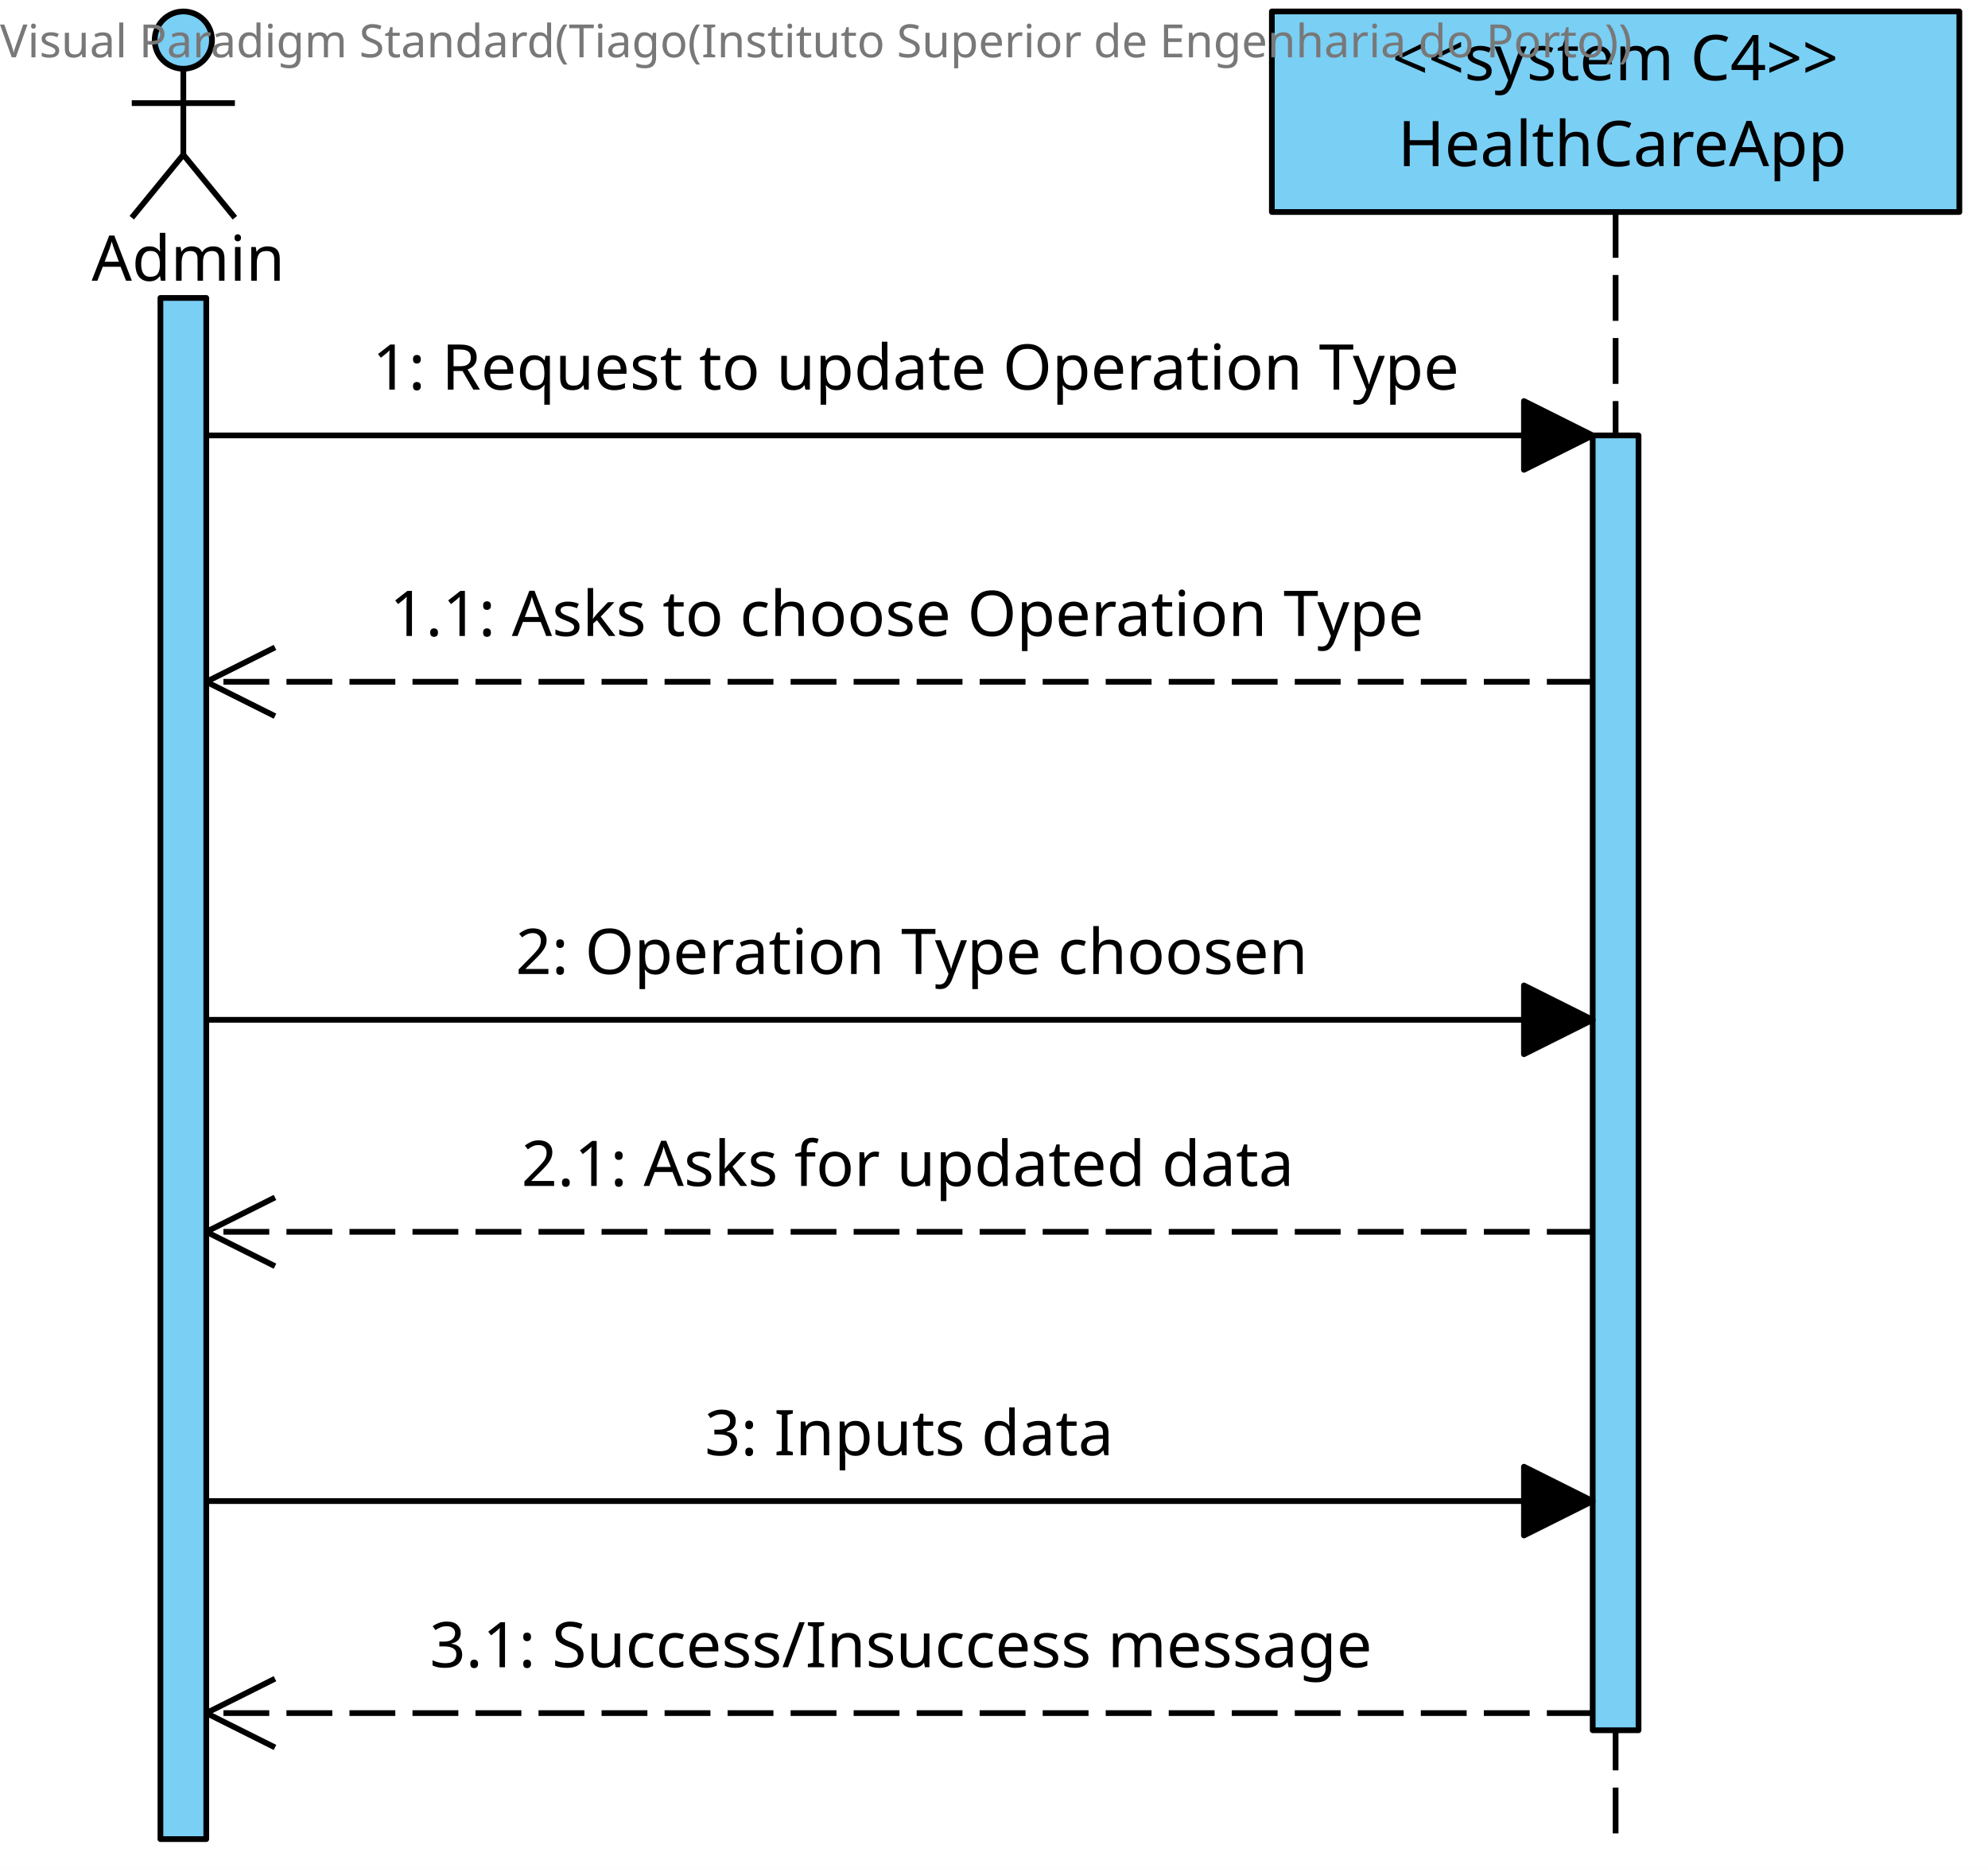
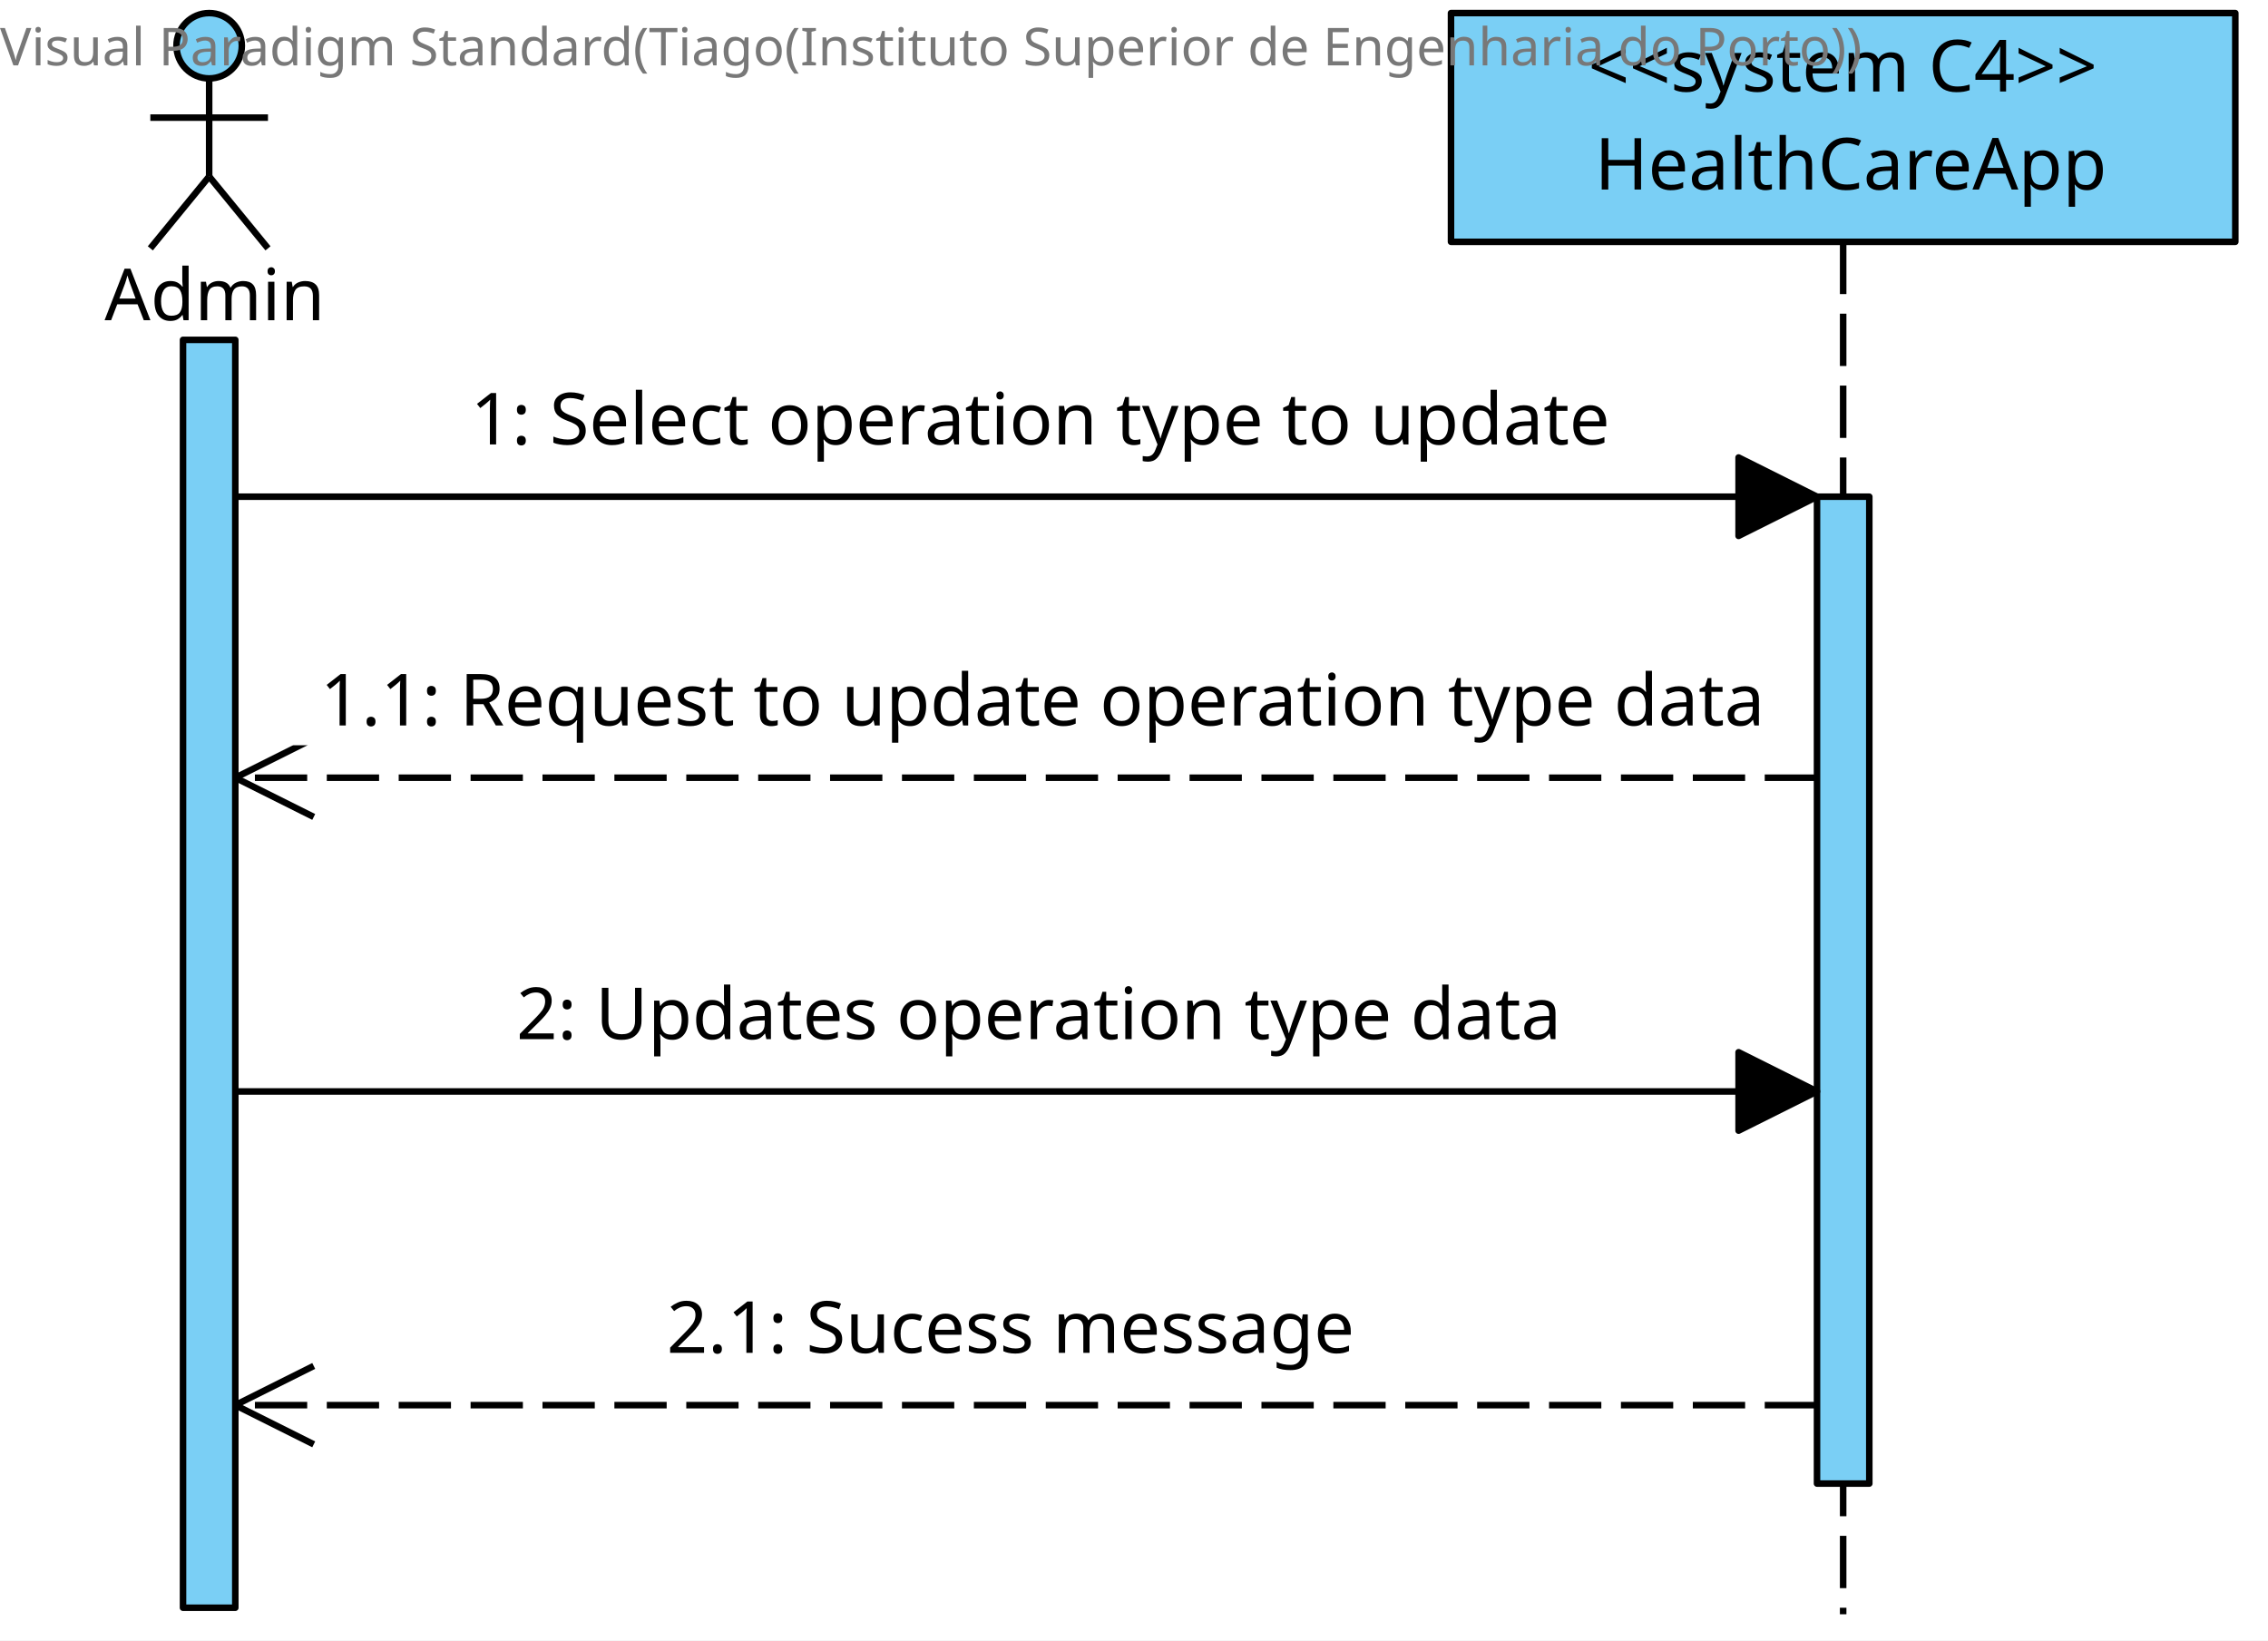
- <svg xmlns="http://www.w3.org/2000/svg" fill-opacity="0" color-rendering="auto" color-interpolation="auto" text-rendering="auto" stroke="rgb(0,0,0)" stroke-linecap="square" width="347" stroke-miterlimit="10" shape-rendering="auto" stroke-opacity="0" fill="rgb(0,0,0)" stroke-dasharray="none" font-weight="normal" stroke-width="1" height="326" font-family="'Dialog'" font-style="normal" stroke-linejoin="miter" font-size="12px" stroke-dashoffset="0" image-rendering="auto">
+ <svg xmlns="http://www.w3.org/2000/svg" fill-opacity="0" color-rendering="auto" color-interpolation="auto" text-rendering="auto" stroke="rgb(0,0,0)" stroke-linecap="square" width="347" stroke-miterlimit="10" shape-rendering="auto" stroke-opacity="0" fill="rgb(0,0,0)" stroke-dasharray="none" font-weight="normal" stroke-width="1" height="251" font-family="'Dialog'" font-style="normal" stroke-linejoin="miter" font-size="12px" stroke-dashoffset="0" image-rendering="auto">
  <defs id="genericDefs" />
  <g>
    <defs id="defs1">
      <clipPath clipPathUnits="userSpaceOnUse" id="clipPath1">
-         <path d="M-7 -7 L71 -7 L71 331 L-7 331 L-7 -7 Z" />
+         <path d="M-7 -7 L71 -7 L71 256 L-7 256 L-7 -7 Z" />
      </clipPath>
      <clipPath clipPathUnits="userSpaceOnUse" id="clipPath2">
-         <path d="M-7 -7 L132 -7 L132 331 L-7 331 L-7 -7 Z" />
+         <path d="M-7 -7 L132 -7 L132 256 L-7 256 L-7 -7 Z" />
      </clipPath>
      <clipPath clipPathUnits="userSpaceOnUse" id="clipPath3">
-         <path d="M-7 -7 L19 -7 L19 237 L-7 237 L-7 -7 Z" />
+         <path d="M-7 -7 L19 -7 L19 162 L-7 162 L-7 -7 Z" />
      </clipPath>
      <clipPath clipPathUnits="userSpaceOnUse" id="clipPath4">
        <path d="M-52 -15 L104 -15 L104 30 L-52 30 L-52 -15 Z" />
      </clipPath>
      <clipPath clipPathUnits="userSpaceOnUse" id="clipPath5">
        <path d="M-121 -30 L242 -30 L242 60 L-121 60 L-121 -30 Z" />
      </clipPath>
      <clipPath clipPathUnits="userSpaceOnUse" id="clipPath6">
        <path d="M0 0 L346 0 L346 104 L0 104 L0 0 Z" />
      </clipPath>
      <clipPath clipPathUnits="userSpaceOnUse" id="clipPath7">
-         <path d="M72 11 L72 26 L20 26 L20 11 ZM272 30 L272 45 L70 45 L70 30 ZM267 73 L267 88 L72 88 L72 73 ZM0 0 L0 104 L346 104 L346 6 L236 6 L236 0 Z" />
+         <path d="M72 11 L72 26 L20 26 L20 11 ZM261 30 L261 45 L76 45 L76 30 ZM282 73 L282 88 L53 88 L53 73 ZM0 0 L0 104 L346 104 L346 6 L236 6 L236 0 Z" />
      </clipPath>
      <clipPath clipPathUnits="userSpaceOnUse" id="clipPath8">
-         <path d="M267 30 L267 45 L72 45 L72 30 ZM0 0 L0 104 L94 104 L94 89 L247 89 L247 104 L346 104 L346 0 L272 0 L272 2 L70 2 L70 0 Z" />
+         <path d="M282 30 L282 45 L53 45 L53 30 ZM255 78 L255 93 L84 93 L84 78 ZM0 0 L0 104 L346 104 L346 0 L261 0 L261 2 L76 2 L76 0 Z" />
      </clipPath>
      <clipPath clipPathUnits="userSpaceOnUse" id="clipPath9">
-         <path d="M247 30 L247 45 L94 45 L94 30 ZM245 67 L245 82 L96 82 L96 67 ZM0 0 L0 104 L346 104 L346 0 Z" />
+         <path d="M255 30 L255 45 L84 45 L84 30 ZM233 78 L233 93 L107 93 L107 78 ZM0 0 L0 104 L346 104 L346 0 Z" />
      </clipPath>
      <clipPath clipPathUnits="userSpaceOnUse" id="clipPath10">
-         <path d="M245 30 L245 45 L96 45 L96 30 ZM214 77 L214 92 L127 92 L127 77 ZM0 0 L0 104 L346 104 L346 0 L247 0 L247 8 L94 8 L94 0 Z" />
+         <path d="M233 30 L233 45 L107 45 L107 30 ZM0 0 L0 104 L346 104 L346 0 Z" />
      </clipPath>
      <clipPath clipPathUnits="userSpaceOnUse" id="clipPath11">
-         <path d="M214 30 L214 45 L127 45 L127 30 ZM262 67 L262 82 L79 82 L79 67 ZM0 0 L0 104 L346 104 L346 0 Z" />
+         <path d="M-126 -15 L252 -15 L252 30 L-126 30 L-126 -15 Z" />
      </clipPath>
      <clipPath clipPathUnits="userSpaceOnUse" id="clipPath12">
-         <path d="M262 30 L262 45 L79 45 L79 30 ZM0 0 L0 104 L346 104 L346 0 L214 0 L214 8 L127 8 L127 0 Z" />
+         <path d="M-171 -15 L342 -15 L342 30 L-171 30 L-171 -15 Z" />
      </clipPath>
      <clipPath clipPathUnits="userSpaceOnUse" id="clipPath13">
-         <path d="M-183 -15 L366 -15 L366 30 L-183 30 L-183 -15 Z" />
+         <path d="M-229 -15 L458 -15 L458 30 L-229 30 L-229 -15 Z" />
      </clipPath>
      <clipPath clipPathUnits="userSpaceOnUse" id="clipPath14">
-         <path d="M-87 -15 L174 -15 L174 30 L-87 30 L-87 -15 Z" />
-       </clipPath>
-       <clipPath clipPathUnits="userSpaceOnUse" id="clipPath15">
-         <path d="M-149 -15 L298 -15 L298 30 L-149 30 L-149 -15 Z" />
-       </clipPath>
-       <clipPath clipPathUnits="userSpaceOnUse" id="clipPath16">
-         <path d="M-153 -15 L306 -15 L306 30 L-153 30 L-153 -15 Z" />
-       </clipPath>
-       <clipPath clipPathUnits="userSpaceOnUse" id="clipPath17">
-         <path d="M-195 -15 L390 -15 L390 30 L-195 30 L-195 -15 Z" />
-       </clipPath>
-       <clipPath clipPathUnits="userSpaceOnUse" id="clipPath18">
-         <path d="M-202 -15 L404 -15 L404 30 L-202 30 L-202 -15 Z" />
+         <path d="M-185 -15 L370 -15 L370 30 L-185 30 L-185 -15 Z" />
      </clipPath>
    </defs>
    <g fill="white" text-rendering="geometricPrecision" fill-opacity="1" stroke-opacity="1" stroke="white">
-       <rect x="0" width="347" height="326" y="0" stroke="none" />
+       <rect x="0" width="347" height="251" y="0" stroke="none" />
    </g>
    <g font-size="11px" transform="translate(2,2)" fill-opacity="1" fill="rgb(122,207,245)" text-rendering="geometricPrecision" image-rendering="optimizeQuality" font-family="sans-serif" stroke="rgb(122,207,245)" stroke-opacity="1">
      <circle r="5" clip-path="url(#clipPath1)" cx="30" cy="5" stroke="none" />
-       <rect x="26" width="8" height="269" y="50" clip-path="url(#clipPath1)" stroke="none" />
+       <rect x="26" width="8" height="194" y="50" clip-path="url(#clipPath1)" stroke="none" />
    </g>
    <g stroke-linecap="butt" font-size="11px" transform="translate(2,2)" fill-opacity="1" fill="black" text-rendering="geometricPrecision" image-rendering="optimizeQuality" font-family="sans-serif" stroke-linejoin="round" stroke="black" stroke-opacity="1" stroke-miterlimit="0">
      <circle fill="none" r="5" clip-path="url(#clipPath1)" cx="30" cy="5" />
-       <rect fill="none" x="26" width="8" height="269" y="50" clip-path="url(#clipPath1)" />
+       <rect fill="none" x="26" width="8" height="194" y="50" clip-path="url(#clipPath1)" />
      <line y2="25" fill="none" x1="30" clip-path="url(#clipPath1)" x2="30" y1="10" />
      <line y2="36" fill="none" x1="30" clip-path="url(#clipPath1)" x2="21" y1="25" />
      <line y2="36" fill="none" x1="30" clip-path="url(#clipPath1)" x2="39" y1="25" />
      <line y2="16" fill="none" x1="21" clip-path="url(#clipPath1)" x2="39" y1="16" />
    </g>
    <g font-size="11px" transform="translate(222,2)" fill-opacity="1" fill="rgb(122,207,245)" text-rendering="geometricPrecision" image-rendering="optimizeQuality" font-family="sans-serif" stroke="rgb(122,207,245)" stroke-opacity="1">
      <rect x="0" width="120" height="35" y="0" clip-path="url(#clipPath2)" stroke="none" />
    </g>
    <g stroke-linecap="butt" font-size="11px" transform="translate(222,2)" fill-opacity="1" fill="black" text-rendering="geometricPrecision" image-rendering="optimizeQuality" font-family="sans-serif" stroke-linejoin="round" stroke="black" stroke-opacity="1" stroke-miterlimit="0">
      <rect fill="none" x="0" width="120" height="35" y="0" clip-path="url(#clipPath2)" />
-       <line clip-path="url(#clipPath2)" fill="none" x1="60" x2="60" y1="35" y2="320" stroke-linejoin="bevel" stroke-dasharray="8,3" />
+       <line clip-path="url(#clipPath2)" fill="none" x1="60" x2="60" y1="35" y2="245" stroke-linejoin="bevel" stroke-dasharray="8,3" />
    </g>
    <g font-size="11px" transform="translate(278,76)" fill-opacity="1" fill="rgb(122,207,245)" text-rendering="geometricPrecision" image-rendering="optimizeQuality" font-family="sans-serif" stroke="rgb(122,207,245)" stroke-opacity="1">
-       <rect x="0" width="8" height="226" y="0" clip-path="url(#clipPath3)" stroke="none" />
+       <rect x="0" width="8" height="151" y="0" clip-path="url(#clipPath3)" stroke="none" />
    </g>
    <g stroke-linecap="butt" font-size="11px" transform="translate(278,76)" fill-opacity="1" fill="black" text-rendering="geometricPrecision" image-rendering="optimizeQuality" font-family="sans-serif" stroke-linejoin="round" stroke="black" stroke-opacity="1" stroke-miterlimit="0">
-       <rect fill="none" x="0" width="8" height="226" y="0" clip-path="url(#clipPath3)" />
+       <rect fill="none" x="0" width="8" height="151" y="0" clip-path="url(#clipPath3)" />
    </g>
    <g font-size="11px" transform="translate(6,37)" fill-opacity="1" fill="black" text-rendering="geometricPrecision" image-rendering="optimizeQuality" font-family="sans-serif" stroke="black" stroke-opacity="1">
      <text x="10" xml:space="preserve" y="12" clip-path="url(#clipPath4)" stroke="none">Admin</text>
    </g>
    <g font-size="11px" transform="translate(222,2)" fill-opacity="1" fill="black" text-rendering="geometricPrecision" image-rendering="optimizeQuality" font-family="sans-serif" stroke="black" stroke-opacity="1">
      <text x="21" xml:space="preserve" y="12" clip-path="url(#clipPath5)" stroke="none">&lt;&lt;system C4&gt;&gt;</text>
      <text x="22" xml:space="preserve" y="27" clip-path="url(#clipPath5)" stroke="none">HealthCareApp</text>
    </g>
    <g stroke-linecap="butt" font-size="11px" transform="translate(-14,26)" fill-opacity="1" fill="black" text-rendering="geometricPrecision" image-rendering="optimizeQuality" font-family="sans-serif" stroke-linejoin="round" stroke="black" stroke-opacity="1">
      <line y2="50" fill="none" x1="50" clip-path="url(#clipPath7)" x2="292" y1="50" />
      <polygon points=" 292 50 280 44 280 56" clip-path="url(#clipPath7)" stroke="none" />
      <polygon fill="none" points=" 292 50 280 44 280 56" clip-path="url(#clipPath7)" />
    </g>
    <g fill-opacity="1" text-rendering="geometricPrecision" stroke="black" stroke-linecap="butt" transform="translate(-14,69)" stroke-miterlimit="0" stroke-opacity="1" fill="black" stroke-dasharray="8,3" font-family="sans-serif" stroke-linejoin="round" font-size="11px" image-rendering="optimizeQuality">
      <line y2="50" fill="none" x1="292" clip-path="url(#clipPath8)" x2="50" y1="50" />
      <line clip-path="url(#clipPath8)" fill="none" x1="50" x2="62" y1="50" y2="56" stroke-dasharray="none" stroke-miterlimit="10" />
      <line clip-path="url(#clipPath8)" fill="none" x1="50" x2="62" y1="50" y2="44" stroke-dasharray="none" stroke-miterlimit="10" />
    </g>
-     <g stroke-linecap="butt" font-size="11px" transform="translate(-14,128)" fill-opacity="1" fill="black" text-rendering="geometricPrecision" image-rendering="optimizeQuality" font-family="sans-serif" stroke-linejoin="round" stroke="black" stroke-opacity="1">
+     <g stroke-linecap="butt" font-size="11px" transform="translate(-14,117)" fill-opacity="1" fill="black" text-rendering="geometricPrecision" image-rendering="optimizeQuality" font-family="sans-serif" stroke-linejoin="round" stroke="black" stroke-opacity="1">
      <line y2="50" fill="none" x1="50" clip-path="url(#clipPath9)" x2="292" y1="50" />
      <polygon points=" 292 50 280 44 280 56" clip-path="url(#clipPath9)" stroke="none" />
      <polygon fill="none" points=" 292 50 280 44 280 56" clip-path="url(#clipPath9)" />
    </g>
    <g fill-opacity="1" text-rendering="geometricPrecision" stroke="black" stroke-linecap="butt" transform="translate(-14,165)" stroke-miterlimit="0" stroke-opacity="1" fill="black" stroke-dasharray="8,3" font-family="sans-serif" stroke-linejoin="round" font-size="11px" image-rendering="optimizeQuality">
      <line y2="50" fill="none" x1="292" clip-path="url(#clipPath10)" x2="50" y1="50" />
      <line clip-path="url(#clipPath10)" fill="none" x1="50" x2="62" y1="50" y2="56" stroke-dasharray="none" stroke-miterlimit="10" />
      <line clip-path="url(#clipPath10)" fill="none" x1="50" x2="62" y1="50" y2="44" stroke-dasharray="none" stroke-miterlimit="10" />
    </g>
-     <g stroke-linecap="butt" font-size="11px" transform="translate(-14,212)" fill-opacity="1" fill="black" text-rendering="geometricPrecision" image-rendering="optimizeQuality" font-family="sans-serif" stroke-linejoin="round" stroke="black" stroke-opacity="1">
-       <line y2="50" fill="none" x1="50" clip-path="url(#clipPath11)" x2="292" y1="50" />
-       <polygon points=" 292 50 280 44 280 56" clip-path="url(#clipPath11)" stroke="none" />
-       <polygon fill="none" points=" 292 50 280 44 280 56" clip-path="url(#clipPath11)" />
+     <g font-size="11px" transform="translate(93,195)" fill-opacity="1" fill="white" text-rendering="geometricPrecision" image-rendering="optimizeQuality" font-family="sans-serif" stroke="white" stroke-opacity="1">
+       <rect x="0" width="126" height="15" y="0" clip-path="url(#clipPath11)" stroke="none" />
+       <text fill="black" x="9" xml:space="preserve" y="12" clip-path="url(#clipPath11)" stroke="none">2.1: Sucess message</text>
    </g>
-     <g fill-opacity="1" text-rendering="geometricPrecision" stroke="black" stroke-linecap="butt" transform="translate(-14,249)" stroke-miterlimit="0" stroke-opacity="1" fill="black" stroke-dasharray="8,3" font-family="sans-serif" stroke-linejoin="round" font-size="11px" image-rendering="optimizeQuality">
-       <line y2="50" fill="none" x1="292" clip-path="url(#clipPath12)" x2="50" y1="50" />
-       <line clip-path="url(#clipPath12)" fill="none" x1="50" x2="62" y1="50" y2="56" stroke-dasharray="none" stroke-miterlimit="10" />
-       <line clip-path="url(#clipPath12)" fill="none" x1="50" x2="62" y1="50" y2="44" stroke-dasharray="none" stroke-miterlimit="10" />
+     <g font-size="11px" transform="translate(70,147)" fill-opacity="1" fill="white" text-rendering="geometricPrecision" image-rendering="optimizeQuality" font-family="sans-serif" stroke="white" stroke-opacity="1">
+       <rect x="0" width="171" height="15" y="0" clip-path="url(#clipPath12)" stroke="none" />
+       <text fill="black" x="9" xml:space="preserve" y="12" clip-path="url(#clipPath12)" stroke="none">2: Updates operation type data</text>
    </g>
-     <g font-size="11px" transform="translate(65,279)" fill-opacity="1" fill="white" text-rendering="geometricPrecision" image-rendering="optimizeQuality" font-family="sans-serif" stroke="white" stroke-opacity="1">
-       <rect x="0" width="183" height="15" y="0" clip-path="url(#clipPath13)" stroke="none" />
-       <text fill="black" x="10" xml:space="preserve" y="12" clip-path="url(#clipPath13)" stroke="none">3.1: Success/Insuccess message</text>
+     <g font-size="11px" transform="translate(39,99)" fill-opacity="1" fill="white" text-rendering="geometricPrecision" image-rendering="optimizeQuality" font-family="sans-serif" stroke="white" stroke-opacity="1">
+       <rect x="0" width="229" height="15" y="0" clip-path="url(#clipPath13)" stroke="none" />
+       <text fill="black" x="10" xml:space="preserve" y="12" clip-path="url(#clipPath13)" stroke="none">1.1: Request to update operation type data</text>
    </g>
-     <g font-size="11px" transform="translate(113,242)" fill-opacity="1" fill="white" text-rendering="geometricPrecision" image-rendering="optimizeQuality" font-family="sans-serif" stroke="white" stroke-opacity="1">
-       <rect x="0" width="87" height="15" y="0" clip-path="url(#clipPath14)" stroke="none" />
-       <text fill="black" x="10" xml:space="preserve" y="12" clip-path="url(#clipPath14)" stroke="none">3: Inputs data</text>
-     </g>
-     <g font-size="11px" transform="translate(82,195)" fill-opacity="1" fill="white" text-rendering="geometricPrecision" image-rendering="optimizeQuality" font-family="sans-serif" stroke="white" stroke-opacity="1">
-       <rect x="0" width="149" height="15" y="0" clip-path="url(#clipPath15)" stroke="none" />
-       <text fill="black" x="9" xml:space="preserve" y="12" clip-path="url(#clipPath15)" stroke="none">2.1: Asks for updated data</text>
-     </g>
-     <g font-size="11px" transform="translate(80,158)" fill-opacity="1" fill="white" text-rendering="geometricPrecision" image-rendering="optimizeQuality" font-family="sans-serif" stroke="white" stroke-opacity="1">
-       <rect x="0" width="153" height="15" y="0" clip-path="url(#clipPath16)" stroke="none" />
-       <text fill="black" x="10" xml:space="preserve" y="12" clip-path="url(#clipPath16)" stroke="none">2: Operation Type choosen</text>
-     </g>
-     <g font-size="11px" transform="translate(58,99)" fill-opacity="1" fill="white" text-rendering="geometricPrecision" image-rendering="optimizeQuality" font-family="sans-serif" stroke="white" stroke-opacity="1">
-       <rect x="0" width="195" height="15" y="0" clip-path="url(#clipPath17)" stroke="none" />
-       <text fill="black" x="10" xml:space="preserve" y="12" clip-path="url(#clipPath17)" stroke="none">1.1: Asks to choose Operation Type</text>
-     </g>
-     <g font-size="11px" transform="translate(56,56)" fill-opacity="1" fill="white" text-rendering="geometricPrecision" image-rendering="optimizeQuality" font-family="sans-serif" stroke="white" stroke-opacity="1">
-       <rect x="0" width="202" height="15" y="0" clip-path="url(#clipPath18)" stroke="none" />
-       <text fill="black" x="9" xml:space="preserve" y="12" clip-path="url(#clipPath18)" stroke="none">1: Request to update Operation Type</text>
+     <g font-size="11px" transform="translate(62,56)" fill-opacity="1" fill="white" text-rendering="geometricPrecision" image-rendering="optimizeQuality" font-family="sans-serif" stroke="white" stroke-opacity="1">
+       <rect x="0" width="185" height="15" y="0" clip-path="url(#clipPath14)" stroke="none" />
+       <text fill="black" x="10" xml:space="preserve" y="12" clip-path="url(#clipPath14)" stroke="none">1: Select operation type to update</text>
    </g>
    <g font-size="8px" fill-opacity="1" fill="rgb(120,120,120)" text-rendering="geometricPrecision" image-rendering="optimizeQuality" stroke="rgb(120,120,120)" stroke-opacity="1">
      <text x="0" xml:space="preserve" y="10" stroke="none">Visual Paradigm Standard(Tiago(Instituto Superior de Engenharia do Porto))</text>
    </g>
  </g>
</svg>
